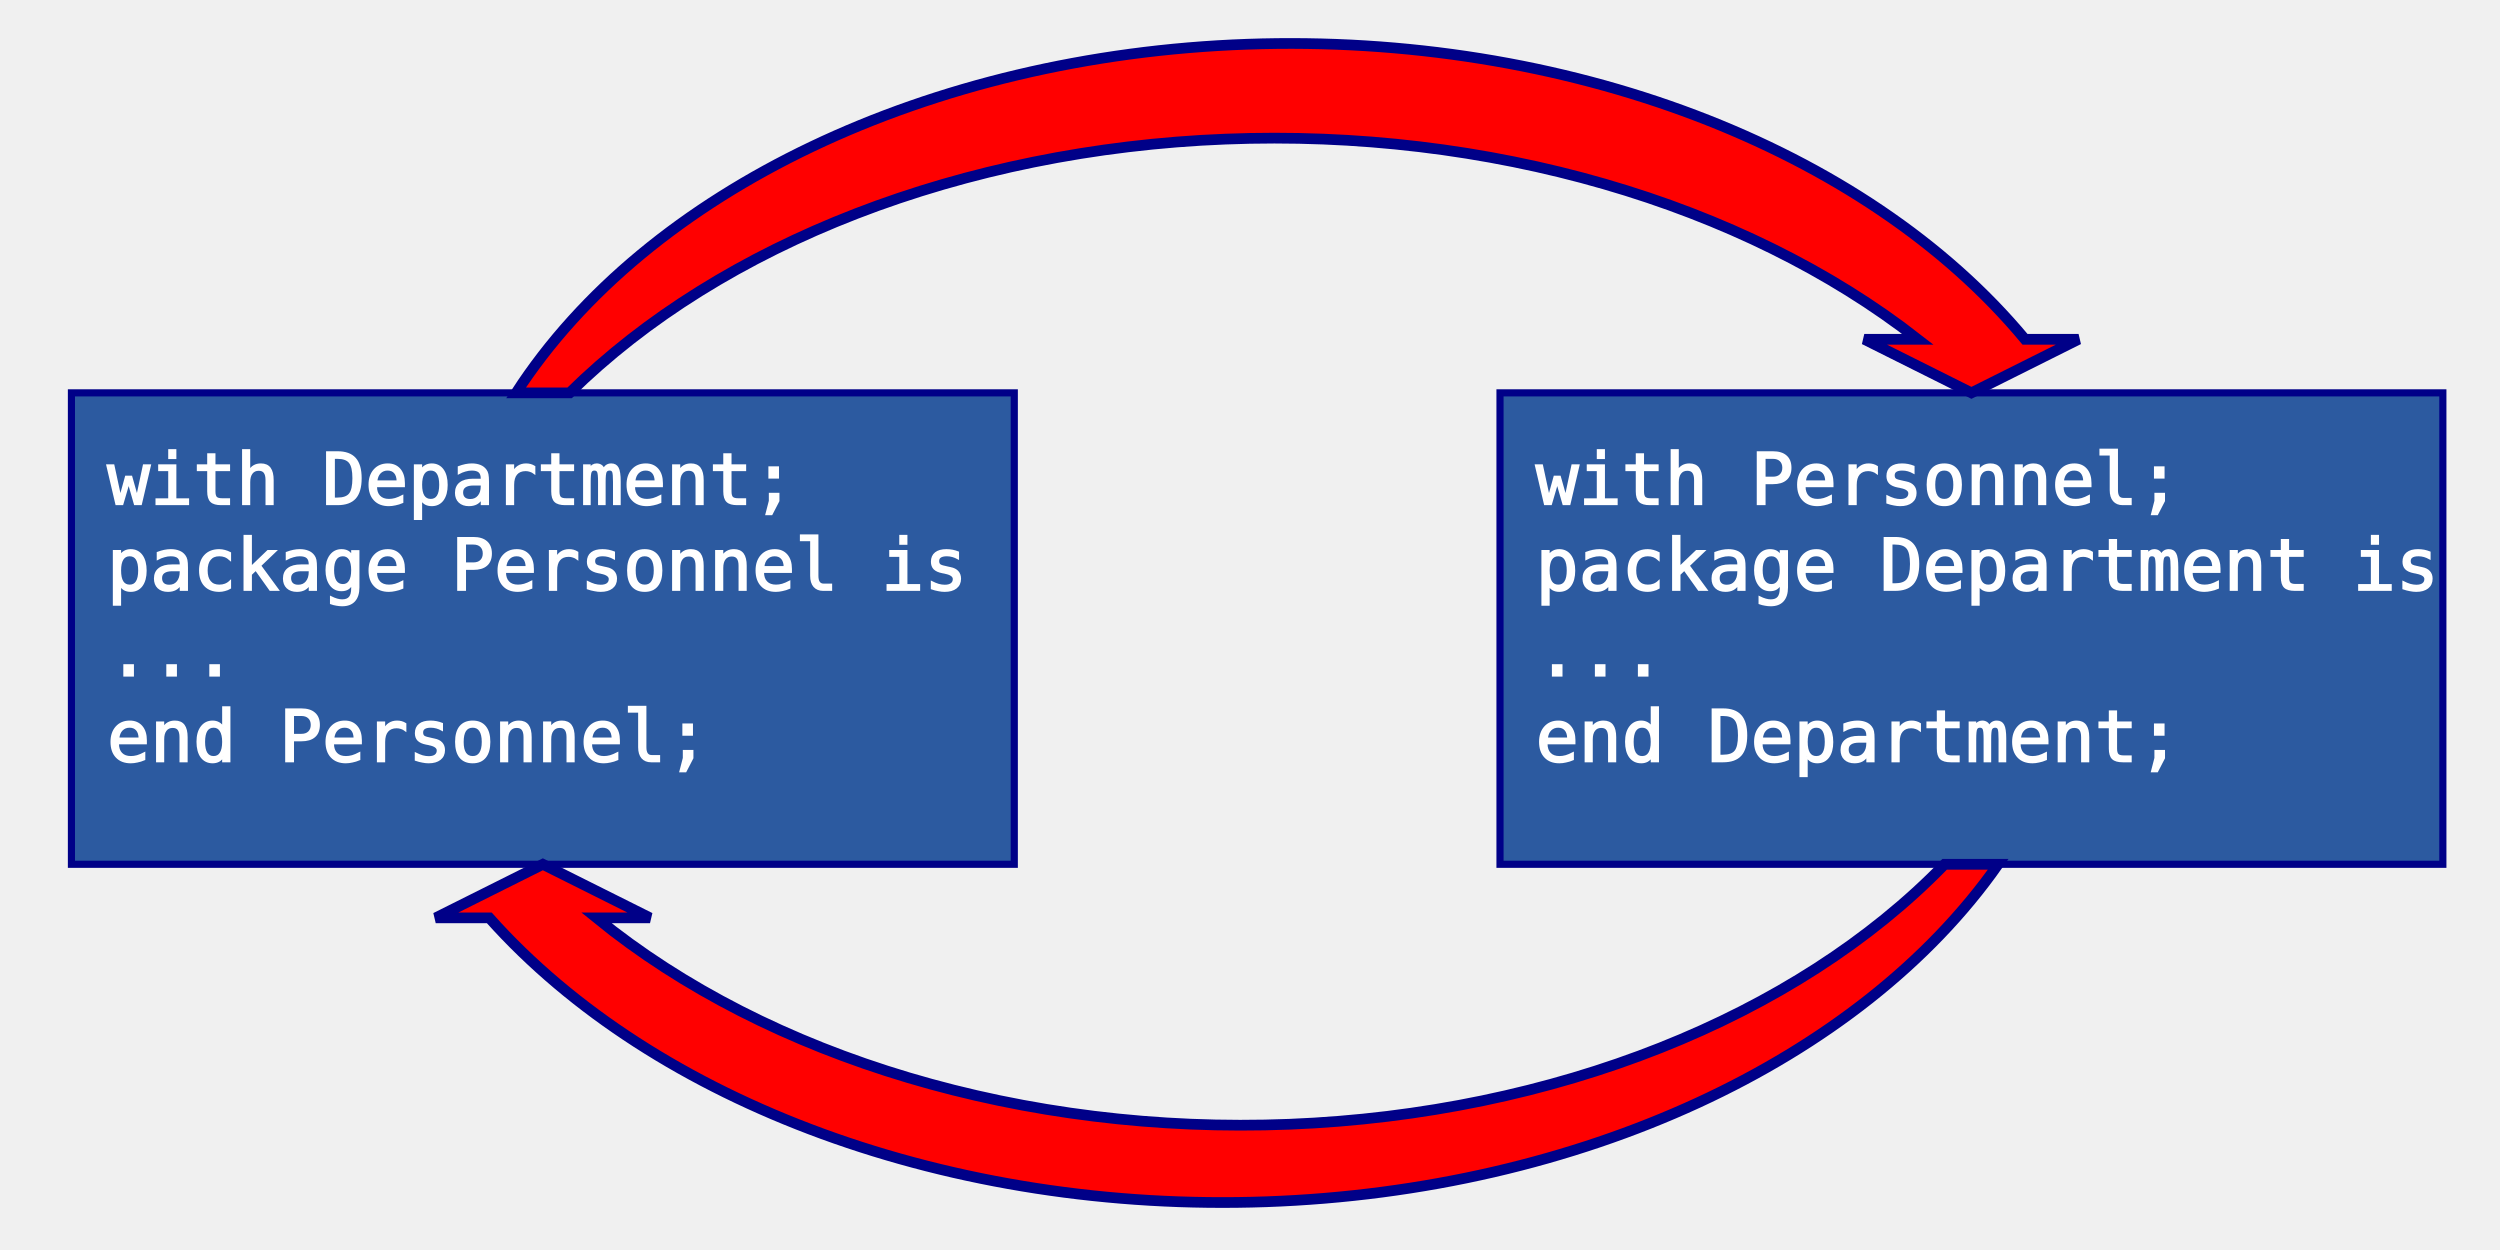
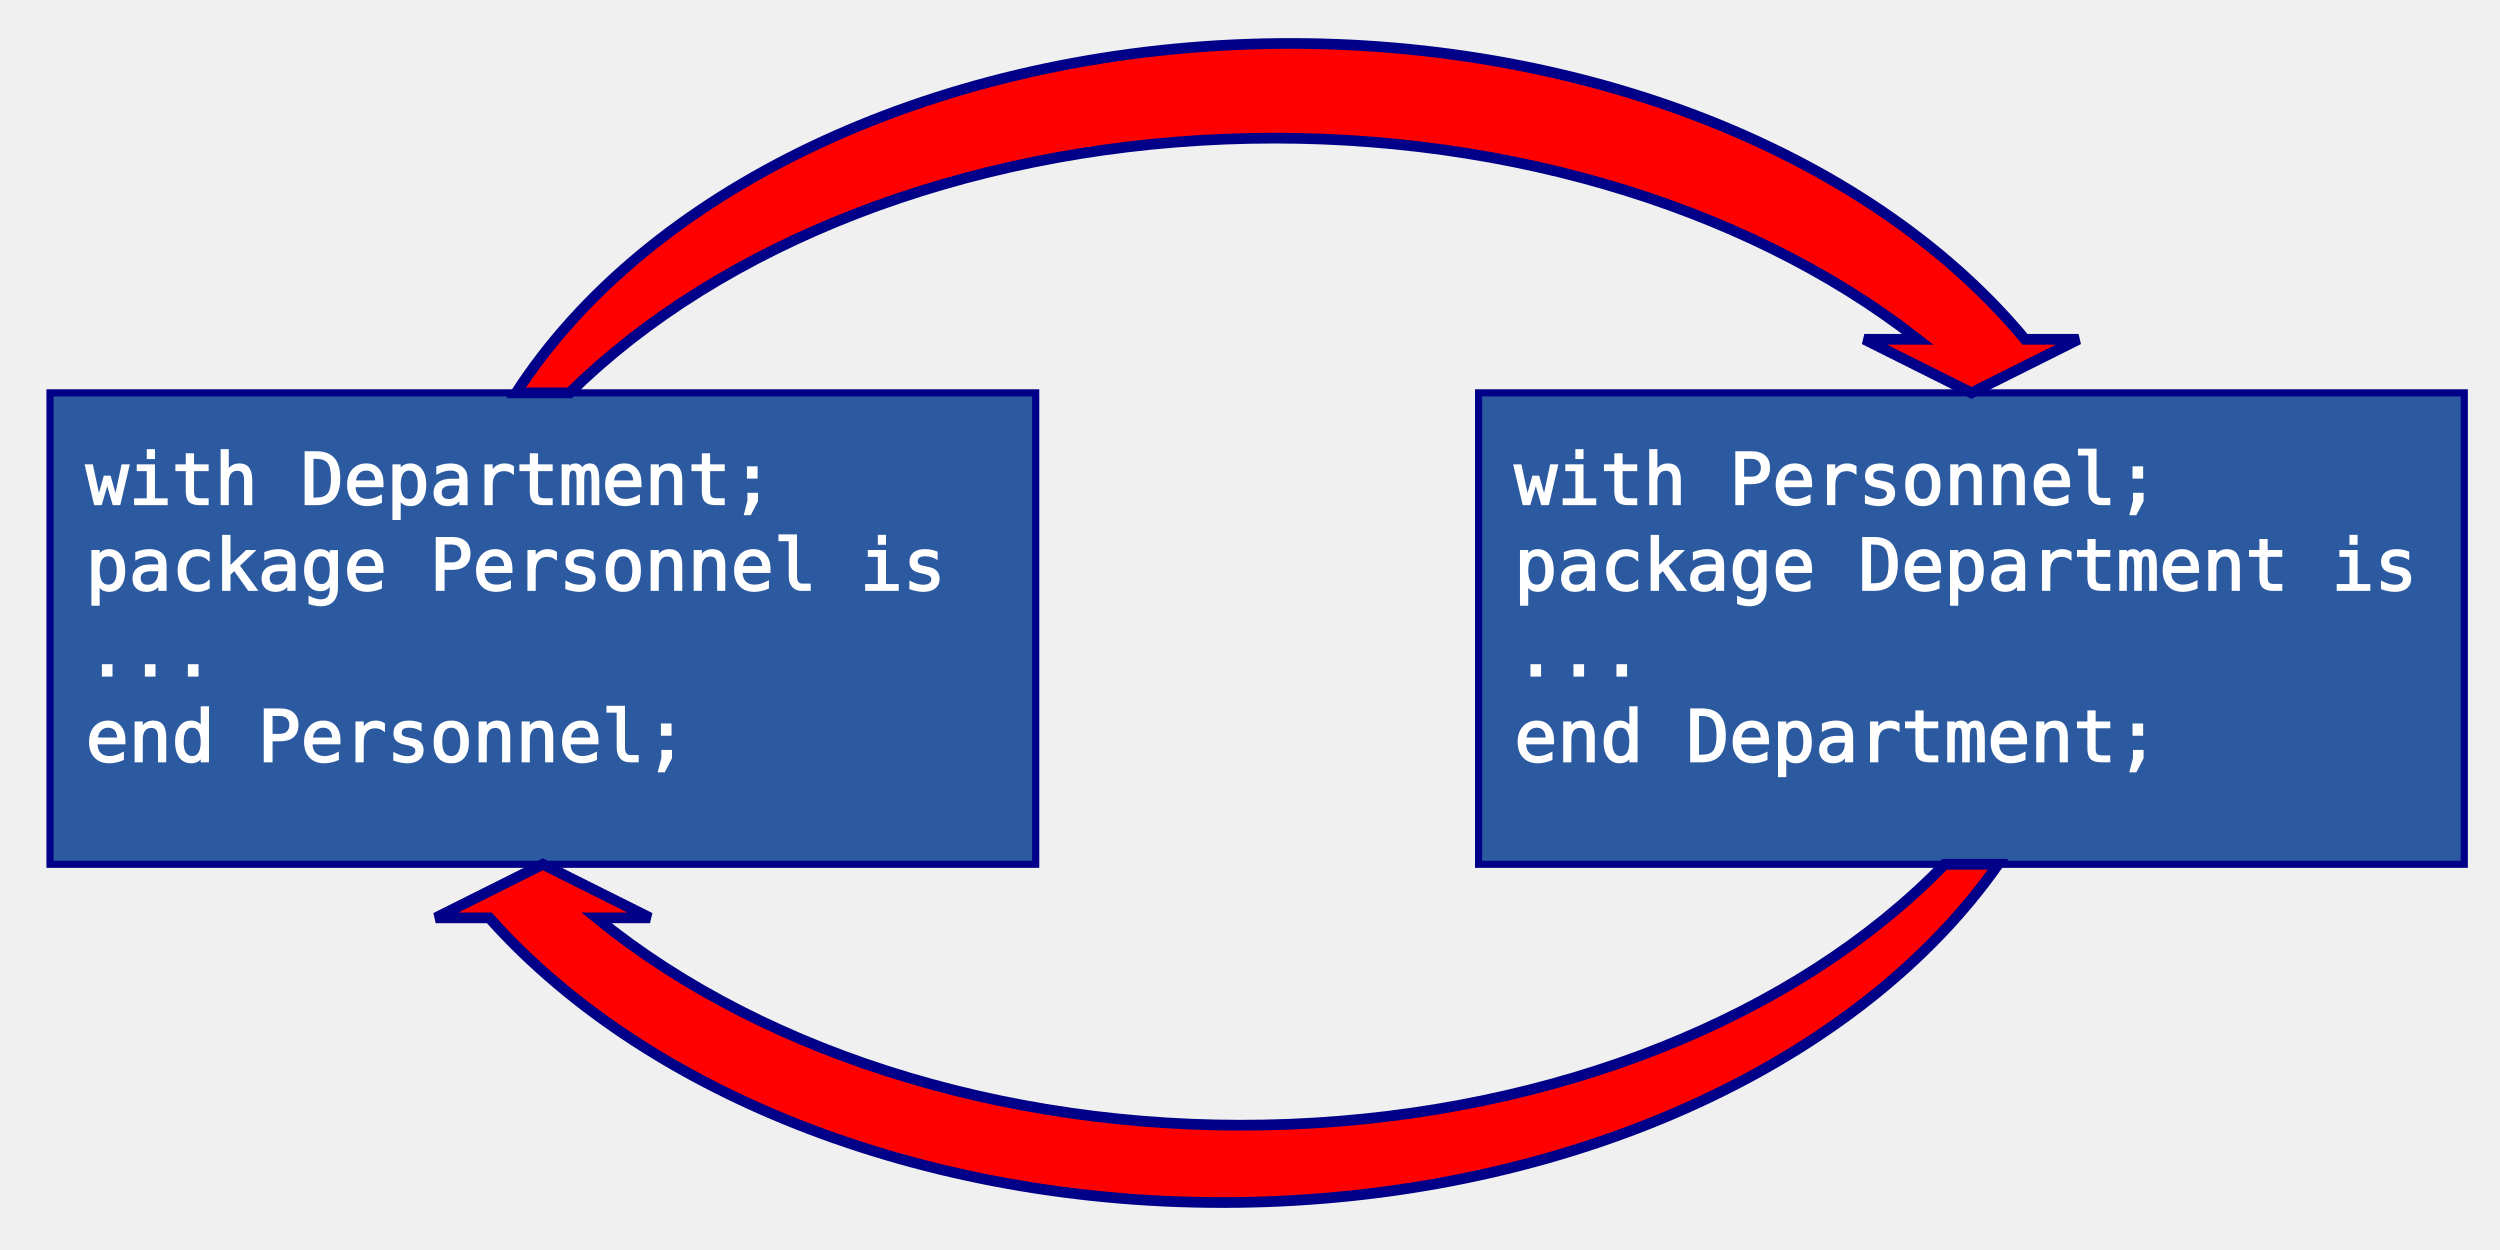
<svg xmlns="http://www.w3.org/2000/svg" baseProfile="full" version="1.1" height="175" width="350">
-   <rect fill="#2c5aa0" stroke="#000088" stroke-width="1" height="66.0" width="132.0" x="10" y="55" />
-   <text xml:space="preserve" fill="#ffffff" stroke="#ffffff" stroke-width="0.25" text-align="left" font-size="10px" font-family="Monospace" font-weight="normal" x="15" y="70.6">with Department;</text>
-   <text xml:space="preserve" fill="#ffffff" stroke="#ffffff" stroke-width="0.25" text-align="left" font-size="10px" font-family="Monospace" font-weight="normal" x="15" y="82.6">package Personnel is</text>
-   <text xml:space="preserve" fill="#ffffff" stroke="#ffffff" stroke-width="0.25" text-align="left" font-size="10px" font-family="Monospace" font-weight="normal" x="15" y="94.6">...</text>
-   <text xml:space="preserve" fill="#ffffff" stroke="#ffffff" stroke-width="0.25" text-align="left" font-size="10px" font-family="Monospace" font-weight="normal" x="15" y="106.6">end Personnel;</text>
-   <rect fill="#2c5aa0" stroke="#000088" stroke-width="1" height="66.0" width="132.0" x="210" y="55" />
-   <text xml:space="preserve" fill="#ffffff" stroke="#ffffff" stroke-width="0.25" text-align="left" font-size="10px" font-family="Monospace" font-weight="normal" x="215" y="70.6">with Personnel;</text>
-   <text xml:space="preserve" fill="#ffffff" stroke="#ffffff" stroke-width="0.25" text-align="left" font-size="10px" font-family="Monospace" font-weight="normal" x="215" y="82.6">package Department is</text>
-   <text xml:space="preserve" fill="#ffffff" stroke="#ffffff" stroke-width="0.25" text-align="left" font-size="10px" font-family="Monospace" font-weight="normal" x="215" y="94.6">...</text>
-   <text xml:space="preserve" fill="#ffffff" stroke="#ffffff" stroke-width="0.25" text-align="left" font-size="10px" font-family="Monospace" font-weight="normal" x="215" y="106.6">end Department;</text>
+   <rect fill="#2c5aa0" stroke="#000088" stroke-width="1" height="66.0" width="138.0" x="7" y="55" />
+   <text xml:space="preserve" fill="#ffffff" stroke="#ffffff" stroke-width="0.25" text-align="left" font-size="10px" font-family="Monospace" font-weight="normal" x="12" y="70.6">with Department;</text>
+   <text xml:space="preserve" fill="#ffffff" stroke="#ffffff" stroke-width="0.25" text-align="left" font-size="10px" font-family="Monospace" font-weight="normal" x="12" y="82.6">package Personnel is</text>
+   <text xml:space="preserve" fill="#ffffff" stroke="#ffffff" stroke-width="0.25" text-align="left" font-size="10px" font-family="Monospace" font-weight="normal" x="12" y="94.6">...</text>
+   <text xml:space="preserve" fill="#ffffff" stroke="#ffffff" stroke-width="0.25" text-align="left" font-size="10px" font-family="Monospace" font-weight="normal" x="12" y="106.6">end Personnel;</text>
+   <rect fill="#2c5aa0" stroke="#000088" stroke-width="1" height="66.0" width="138.0" x="207" y="55" />
+   <text xml:space="preserve" fill="#ffffff" stroke="#ffffff" stroke-width="0.25" text-align="left" font-size="10px" font-family="Monospace" font-weight="normal" x="212" y="70.6">with Personnel;</text>
+   <text xml:space="preserve" fill="#ffffff" stroke="#ffffff" stroke-width="0.25" text-align="left" font-size="10px" font-family="Monospace" font-weight="normal" x="212" y="82.6">package Department is</text>
+   <text xml:space="preserve" fill="#ffffff" stroke="#ffffff" stroke-width="0.25" text-align="left" font-size="10px" font-family="Monospace" font-weight="normal" x="212" y="94.6">...</text>
+   <text xml:space="preserve" fill="#ffffff" stroke="#ffffff" stroke-width="0.25" text-align="left" font-size="10px" font-family="Monospace" font-weight="normal" x="212" y="106.6">end Department;</text>
  <path fill="#ff0000" stroke="#000088" stroke-width="1.5" d="M 72.25 55 A 119 83.3 0 0 1 283.5 47.5 L 291.0 47.5 L 276.0 55 L 261.0 47.5 L 268.5 47.5 A 121 84.7 0 0 0 79.75 55 Z" />
  <path fill="#ff0000" stroke="#000088" stroke-width="1.5" d="M 272.25 121.0 A 119 83.3 0 0 1 83.5 128.5 L 91.0 128.5 L 76.0 121.0 L 61.0 128.5 L 68.5 128.5 A 121 84.7 0 0 0 279.75 121.0 Z" />
</svg>
